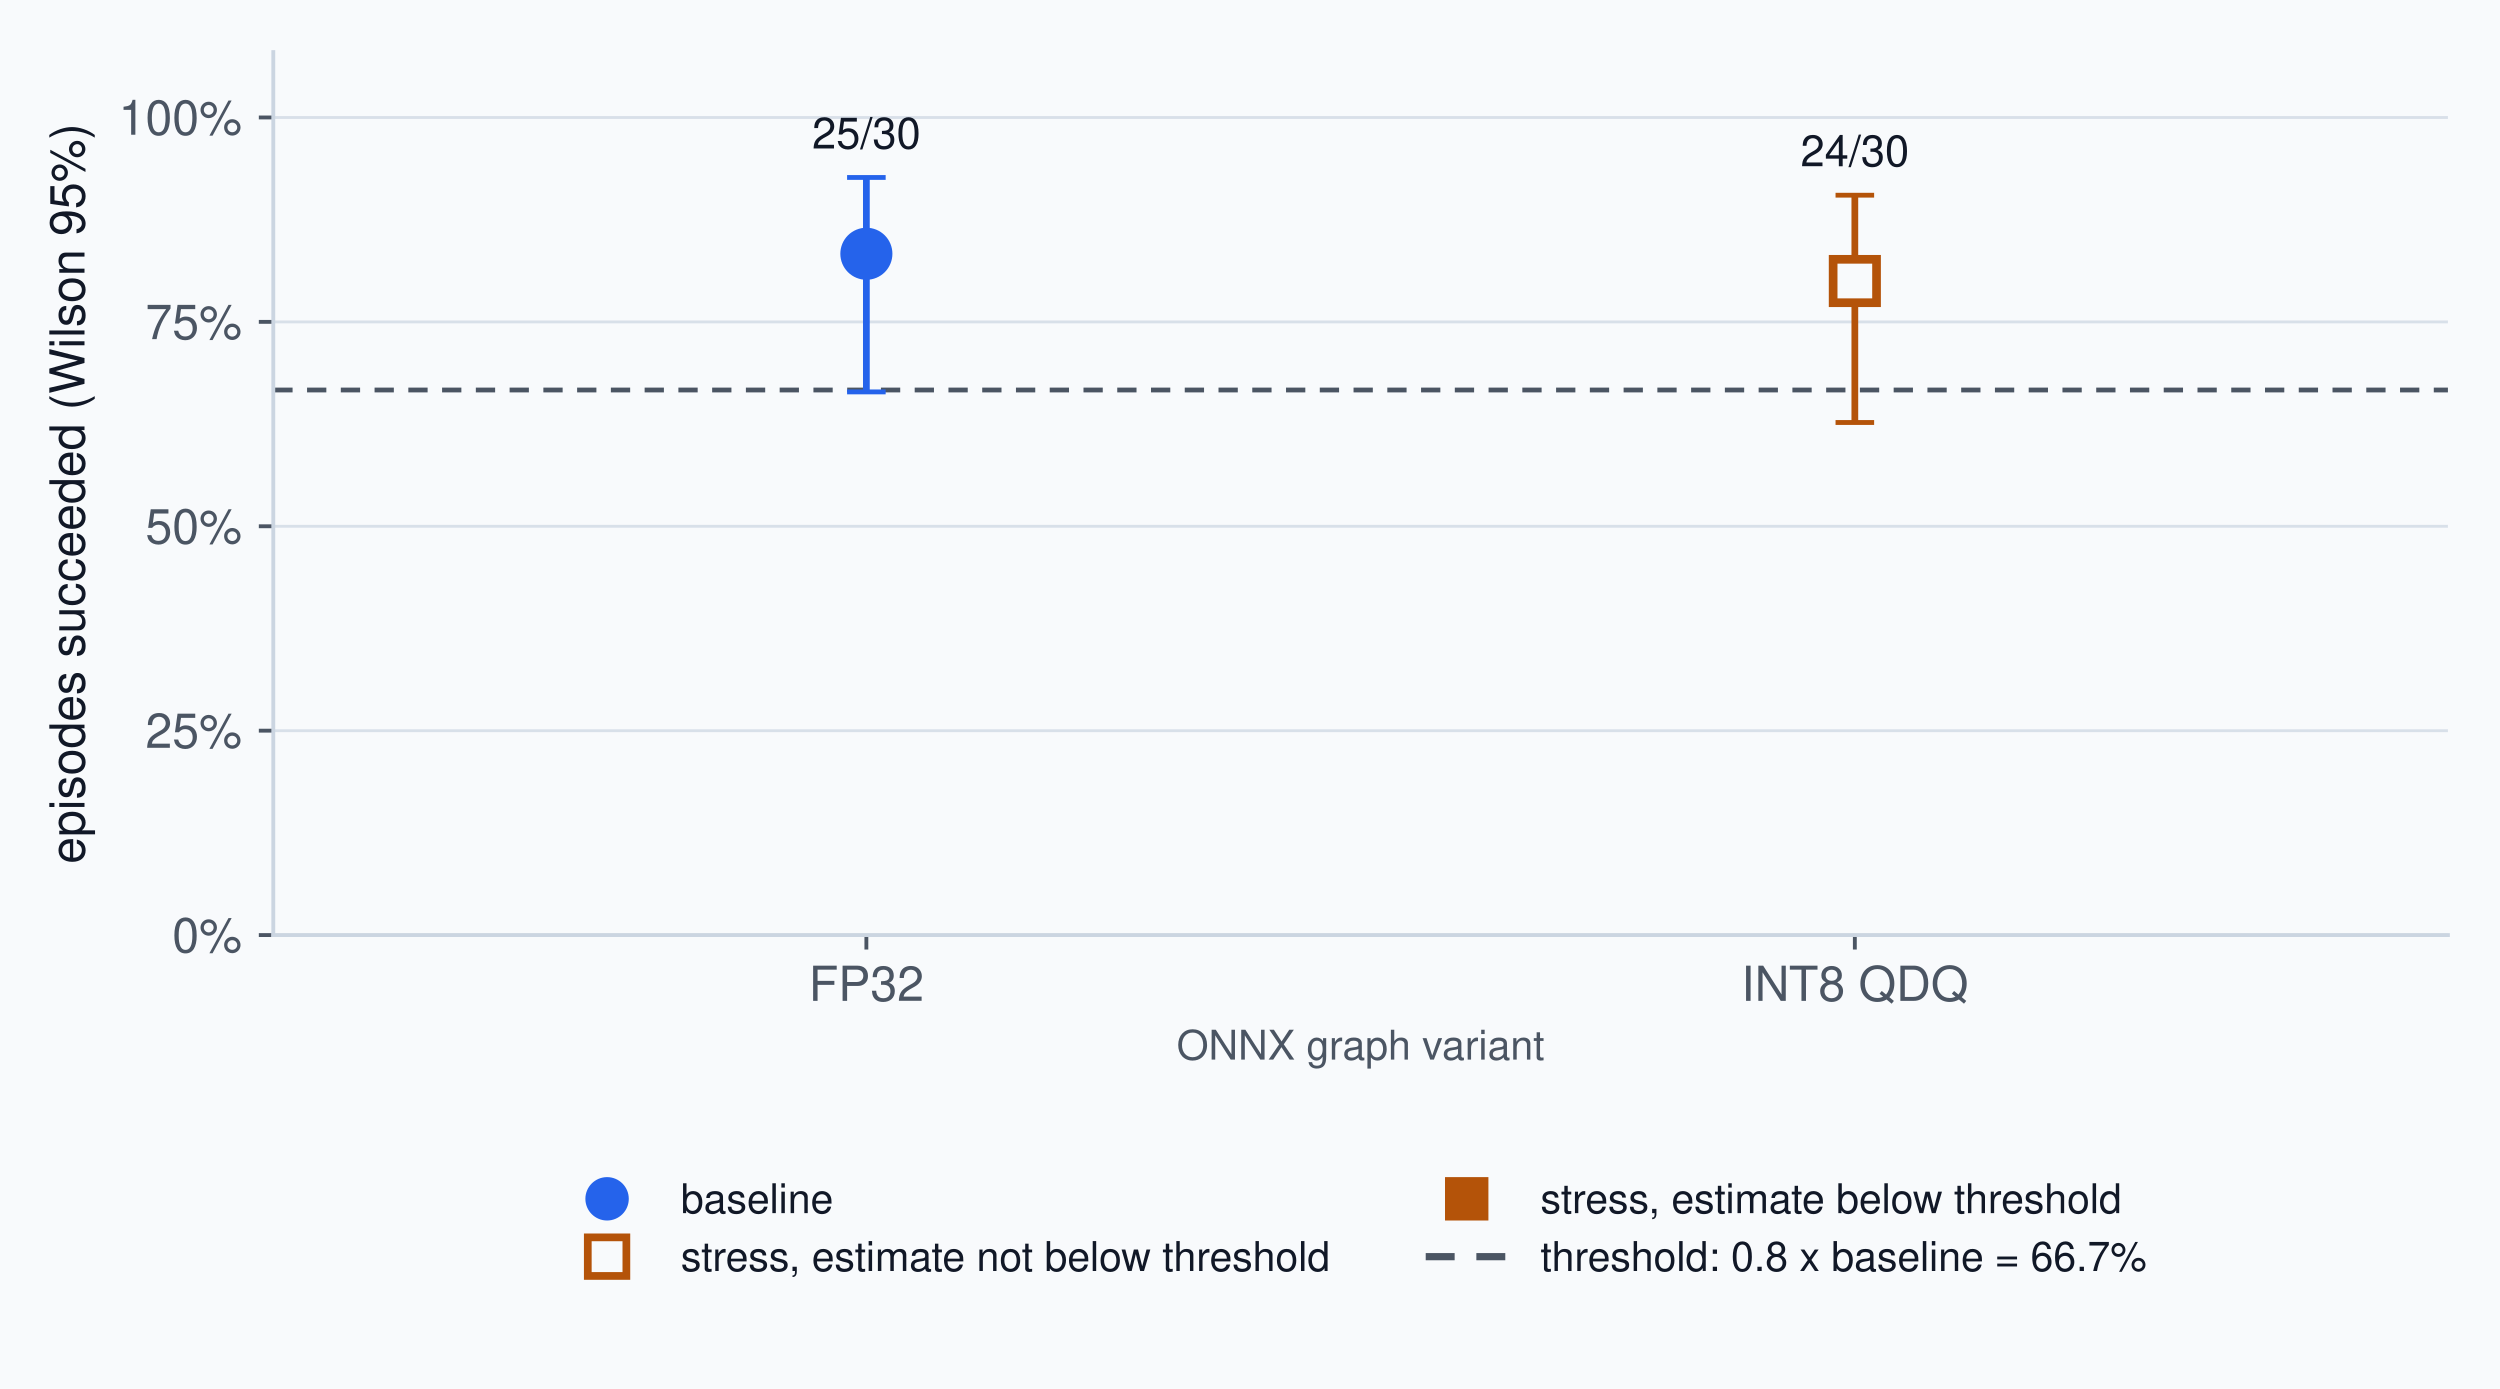
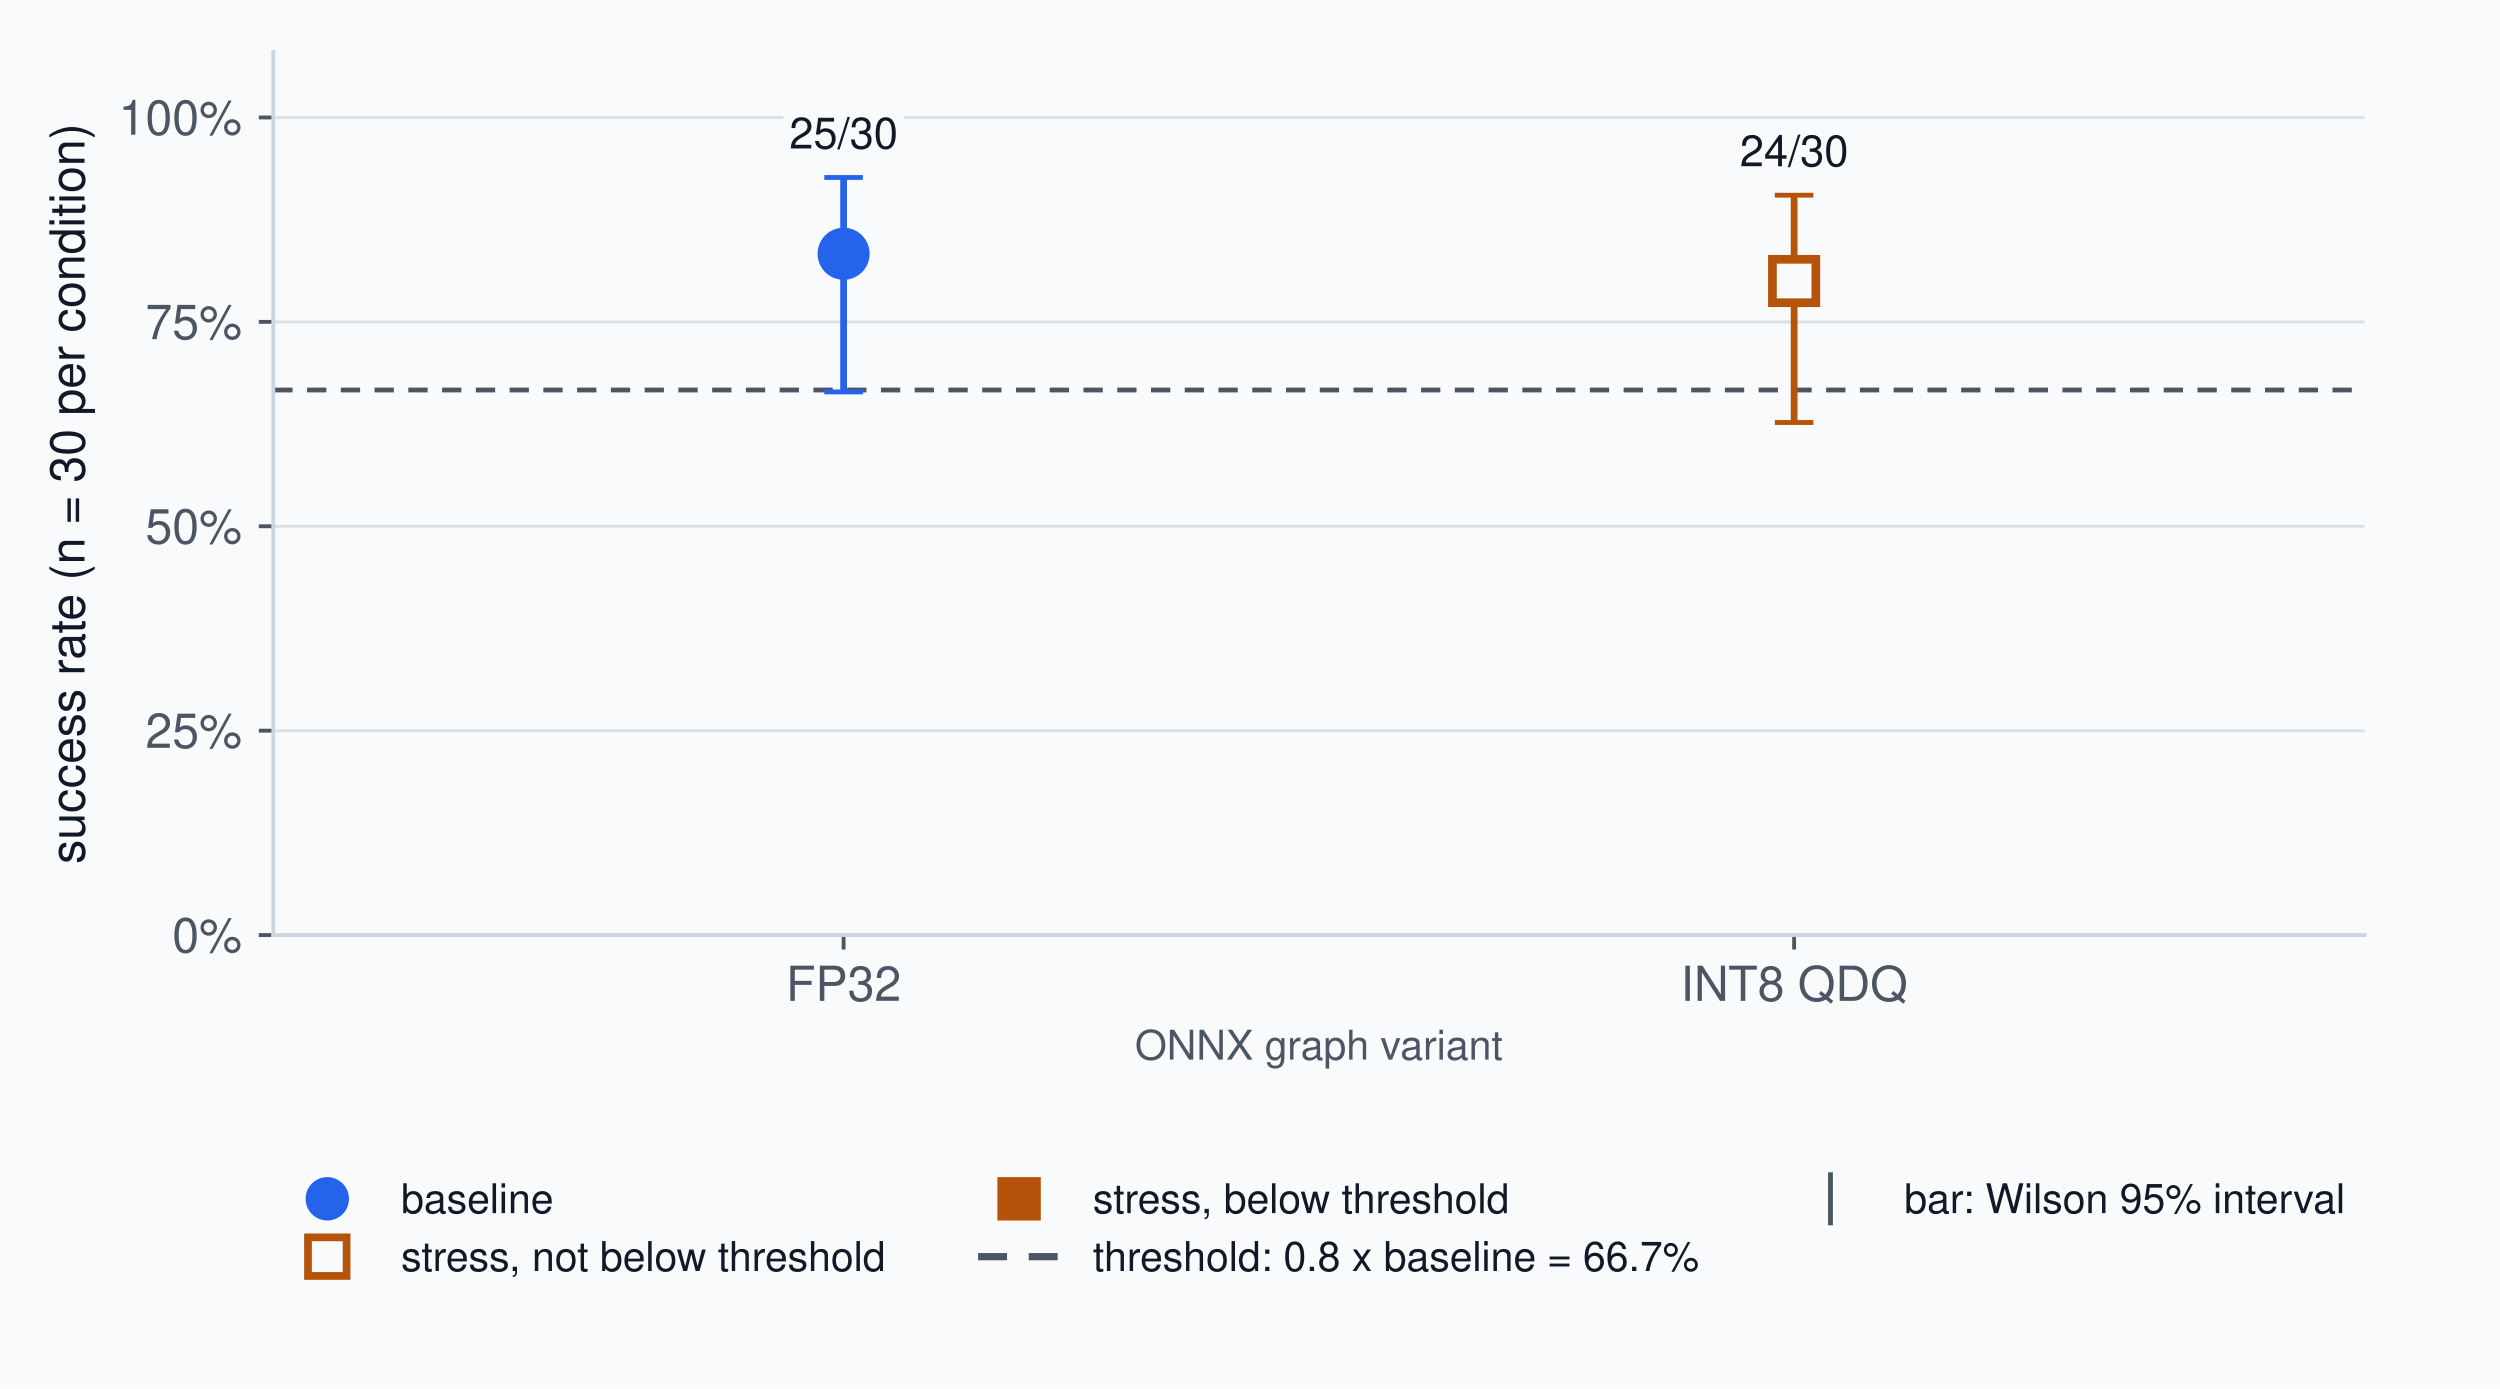
<svg xmlns="http://www.w3.org/2000/svg" xmlns:xlink="http://www.w3.org/1999/xlink" width="518.4pt" height="288pt" viewBox="0 0 518.4 288" version="1.1">
  <defs>
    <style type="text/css">*{stroke-linejoin: round; stroke-linecap: butt}</style>
  </defs>
  <g id="figure_1">
    <g id="patch_1">
      <path d="M 0 288  L 518.4 288  L 518.4 0  L 0 0  z " style="fill: #f8fafc" />
    </g>
    <g id="axes_1">
      <g id="patch_2">
-         <path d="M 56.67 193.898  L 507.6 193.898  L 507.6 10.8  L 56.67 10.8  z " style="fill: #f8fafc" />
+         <path d="M 56.67 193.898  L 490.29 193.898  L 490.29 10.8  L 56.67 10.8  z " style="fill: #f8fafc" />
      </g>
      <g id="matplotlib.axis_1">
        <g id="xtick_1">
          <g id="line2d_1">
            <defs>
              <path id="md98d8821e2" d="M 0 0  L 0 3  " style="stroke: #4b5563; stroke-width: 0.8" />
            </defs>
            <g>
-               <use xlink:href="#md98d8821e2" x="179.651" y="193.898" style="fill: #4b5563; stroke: #4b5563; stroke-width: 0.8" />
+               <use xlink:href="#md98d8821e2" x="174.93" y="193.898" style="fill: #4b5563; stroke: #4b5563; stroke-width: 0.8" />
            </g>
          </g>
          <g id="text_1">
-             <text style="font-size: 10px; font-family: 'Helvetica Neue', 'Helvetica', 'Arial', 'DejaVu Sans', sans-serif; text-anchor: middle; fill: #4b5563" x="179.651" y="207.538" transform="rotate(-0 179.6509 207.5382)">FP32</text>
+             <text style="font-size: 10px; font-family: 'Helvetica Neue', 'Helvetica', 'Arial', 'DejaVu Sans', sans-serif; text-anchor: middle; fill: #4b5563" x="174.93" y="207.538" transform="rotate(-0 174.93 207.5382)">FP32</text>
          </g>
        </g>
        <g id="xtick_2">
          <g id="line2d_2">
            <g>
-               <use xlink:href="#md98d8821e2" x="384.619" y="193.898" style="fill: #4b5563; stroke: #4b5563; stroke-width: 0.8" />
+               <use xlink:href="#md98d8821e2" x="372.03" y="193.898" style="fill: #4b5563; stroke: #4b5563; stroke-width: 0.8" />
            </g>
          </g>
          <g id="text_2">
-             <text style="font-size: 10px; font-family: 'Helvetica Neue', 'Helvetica', 'Arial', 'DejaVu Sans', sans-serif; text-anchor: middle; fill: #4b5563" x="384.619" y="207.538" transform="rotate(-0 384.6191 207.5382)">INT8 QDQ</text>
+             <text style="font-size: 10px; font-family: 'Helvetica Neue', 'Helvetica', 'Arial', 'DejaVu Sans', sans-serif; text-anchor: middle; fill: #4b5563" x="372.03" y="207.538" transform="rotate(-0 372.03 207.5382)">INT8 QDQ</text>
          </g>
        </g>
        <g id="text_3">
-           <text style="font-size: 8.5px; font-family: 'Helvetica Neue', 'Helvetica', 'Arial', 'DejaVu Sans', sans-serif; text-anchor: middle; fill: #4b5563" x="282.135" y="219.722" transform="rotate(-0 282.135 219.7215)">ONNX graph variant</text>
+           <text style="font-size: 8.5px; font-family: 'Helvetica Neue', 'Helvetica', 'Arial', 'DejaVu Sans', sans-serif; text-anchor: middle; fill: #4b5563" x="273.48" y="219.722" transform="rotate(-0 273.48 219.7215)">ONNX graph variant</text>
        </g>
      </g>
      <g id="matplotlib.axis_2">
        <g id="ytick_1">
          <g id="line2d_3">
-             <path d="M 56.67 193.898  L 507.6 193.898  " clip-path="url(#p712269ce7a)" style="fill: none; stroke: #cbd5e1; stroke-opacity: 0.7; stroke-width: 0.6; stroke-linecap: square" />
+             <path d="M 56.67 193.898  L 490.29 193.898  " clip-path="url(#p9b0ecbfd5b)" style="fill: none; stroke: #cbd5e1; stroke-opacity: 0.7; stroke-width: 0.6; stroke-linecap: square" />
          </g>
          <g id="line2d_4">
            <defs>
              <path id="mfa151f3f3b" d="M 0 0  L -3 0  " style="stroke: #4b5563; stroke-width: 0.8" />
            </defs>
            <g>
              <use xlink:href="#mfa151f3f3b" x="56.67" y="193.898" style="fill: #4b5563; stroke: #4b5563; stroke-width: 0.8" />
            </g>
          </g>
          <g id="text_4">
            <text style="font-size: 10px; font-family: 'Helvetica Neue', 'Helvetica', 'Arial', 'DejaVu Sans', sans-serif; text-anchor: end; fill: #4b5563" x="50.17" y="197.468" transform="rotate(-0 50.17 197.4679)">0%</text>
          </g>
        </g>
        <g id="ytick_2">
          <g id="line2d_5">
-             <path d="M 56.67 151.514  L 507.6 151.514  " clip-path="url(#p712269ce7a)" style="fill: none; stroke: #cbd5e1; stroke-opacity: 0.7; stroke-width: 0.6; stroke-linecap: square" />
+             <path d="M 56.67 151.514  L 490.29 151.514  " clip-path="url(#p9b0ecbfd5b)" style="fill: none; stroke: #cbd5e1; stroke-opacity: 0.7; stroke-width: 0.6; stroke-linecap: square" />
          </g>
          <g id="line2d_6">
            <g>
              <use xlink:href="#mfa151f3f3b" x="56.67" y="151.514" style="fill: #4b5563; stroke: #4b5563; stroke-width: 0.8" />
            </g>
          </g>
          <g id="text_5">
            <text style="font-size: 10px; font-family: 'Helvetica Neue', 'Helvetica', 'Arial', 'DejaVu Sans', sans-serif; text-anchor: end; fill: #4b5563" x="50.17" y="155.084" transform="rotate(-0 50.17 155.0842)">25%</text>
          </g>
        </g>
        <g id="ytick_3">
          <g id="line2d_7">
-             <path d="M 56.67 109.13  L 507.6 109.13  " clip-path="url(#p712269ce7a)" style="fill: none; stroke: #cbd5e1; stroke-opacity: 0.7; stroke-width: 0.6; stroke-linecap: square" />
+             <path d="M 56.67 109.13  L 490.29 109.13  " clip-path="url(#p9b0ecbfd5b)" style="fill: none; stroke: #cbd5e1; stroke-opacity: 0.7; stroke-width: 0.6; stroke-linecap: square" />
          </g>
          <g id="line2d_8">
            <g>
              <use xlink:href="#mfa151f3f3b" x="56.67" y="109.13" style="fill: #4b5563; stroke: #4b5563; stroke-width: 0.8" />
            </g>
          </g>
          <g id="text_6">
            <text style="font-size: 10px; font-family: 'Helvetica Neue', 'Helvetica', 'Arial', 'DejaVu Sans', sans-serif; text-anchor: end; fill: #4b5563" x="50.17" y="112.701" transform="rotate(-0 50.17 112.7005)">50%</text>
          </g>
        </g>
        <g id="ytick_4">
          <g id="line2d_9">
-             <path d="M 56.67 66.746  L 507.6 66.746  " clip-path="url(#p712269ce7a)" style="fill: none; stroke: #cbd5e1; stroke-opacity: 0.7; stroke-width: 0.6; stroke-linecap: square" />
+             <path d="M 56.67 66.746  L 490.29 66.746  " clip-path="url(#p9b0ecbfd5b)" style="fill: none; stroke: #cbd5e1; stroke-opacity: 0.7; stroke-width: 0.6; stroke-linecap: square" />
          </g>
          <g id="line2d_10">
            <g>
              <use xlink:href="#mfa151f3f3b" x="56.67" y="66.746" style="fill: #4b5563; stroke: #4b5563; stroke-width: 0.8" />
            </g>
          </g>
          <g id="text_7">
            <text style="font-size: 10px; font-family: 'Helvetica Neue', 'Helvetica', 'Arial', 'DejaVu Sans', sans-serif; text-anchor: end; fill: #4b5563" x="50.17" y="70.317" transform="rotate(-0 50.17 70.3168)">75%</text>
          </g>
        </g>
        <g id="ytick_5">
          <g id="line2d_11">
-             <path d="M 56.67 24.363  L 507.6 24.363  " clip-path="url(#p712269ce7a)" style="fill: none; stroke: #cbd5e1; stroke-opacity: 0.7; stroke-width: 0.6; stroke-linecap: square" />
+             <path d="M 56.67 24.363  L 490.29 24.363  " clip-path="url(#p9b0ecbfd5b)" style="fill: none; stroke: #cbd5e1; stroke-opacity: 0.7; stroke-width: 0.6; stroke-linecap: square" />
          </g>
          <g id="line2d_12">
            <g>
              <use xlink:href="#mfa151f3f3b" x="56.67" y="24.363" style="fill: #4b5563; stroke: #4b5563; stroke-width: 0.8" />
            </g>
          </g>
          <g id="text_8">
            <text style="font-size: 10px; font-family: 'Helvetica Neue', 'Helvetica', 'Arial', 'DejaVu Sans', sans-serif; text-anchor: end; fill: #4b5563" x="50.17" y="27.933" transform="rotate(-0 50.17 27.9331)">100%</text>
          </g>
        </g>
        <g id="text_9">
-           <text style="font-size: 10px; font-family: 'Helvetica Neue', 'Helvetica', 'Arial', 'DejaVu Sans', sans-serif; text-anchor: middle; fill: #111827" x="17.522" y="102.349" transform="rotate(-90 17.52156 102.3488)">episodes succeeded (Wilson 95%)</text>
+           <text style="font-size: 10px; font-family: 'Helvetica Neue', 'Helvetica', 'Arial', 'DejaVu Sans', sans-serif; text-anchor: middle; fill: #111827" x="17.522" y="102.349" transform="rotate(-90 17.52156 102.3488)">success rate (n = 30 per condition)</text>
        </g>
      </g>
      <g id="line2d_13">
-         <path d="M 56.67 80.874  L 507.6 80.874  " clip-path="url(#p712269ce7a)" style="fill: none; stroke-dasharray: 4,3; stroke-dashoffset: 0; stroke: #4b5563" />
+         <path d="M 56.67 80.874  L 490.29 80.874  " clip-path="url(#p9b0ecbfd5b)" style="fill: none; stroke-dasharray: 4,3; stroke-dashoffset: 0; stroke: #4b5563" />
      </g>
      <g id="LineCollection_1">
-         <path d="M 179.651 81.266  L 179.651 36.801  " clip-path="url(#p712269ce7a)" style="fill: none; stroke: #2563eb; stroke-width: 1.4" />
+         <path d="M 174.93 81.266  L 174.93 36.801  " clip-path="url(#p9b0ecbfd5b)" style="fill: none; stroke: #2563eb; stroke-width: 1.4" />
      </g>
      <g id="line2d_14">
        <defs>
          <path id="m6fc3dcf2f7" d="M 4 0  L -4 -0  " style="stroke: #2563eb" />
        </defs>
-         <g clip-path="url(#p712269ce7a)">
-           <use xlink:href="#m6fc3dcf2f7" x="179.651" y="81.266" style="fill: #1f77b4; stroke: #2563eb" />
+         <g clip-path="url(#p9b0ecbfd5b)">
+           <use xlink:href="#m6fc3dcf2f7" x="174.93" y="81.266" style="fill: #1f77b4; stroke: #2563eb" />
        </g>
      </g>
      <g id="line2d_15">
-         <g clip-path="url(#p712269ce7a)">
-           <use xlink:href="#m6fc3dcf2f7" x="179.651" y="36.801" style="fill: #1f77b4; stroke: #2563eb" />
+         <g clip-path="url(#p9b0ecbfd5b)">
+           <use xlink:href="#m6fc3dcf2f7" x="174.93" y="36.801" style="fill: #1f77b4; stroke: #2563eb" />
        </g>
      </g>
      <g id="line2d_16">
        <defs>
          <path id="m44b142923c" d="M 0 4.5  C 1.193 4.5 2.338 4.026 3.182 3.182  C 4.026 2.338 4.5 1.193 4.5 0  C 4.5 -1.193 4.026 -2.338 3.182 -3.182  C 2.338 -4.026 1.193 -4.5 0 -4.5  C -1.193 -4.5 -2.338 -4.026 -3.182 -3.182  C -4.026 -2.338 -4.5 -1.193 -4.5 0  C -4.5 1.193 -4.026 2.338 -3.182 3.182  C -2.338 4.026 -1.193 4.5 0 4.5  z " style="stroke: #2563eb; stroke-width: 1.8" />
        </defs>
-         <g clip-path="url(#p712269ce7a)">
-           <use xlink:href="#m44b142923c" x="179.651" y="52.619" style="fill: #2563eb; stroke: #2563eb; stroke-width: 1.8" />
+         <g clip-path="url(#p9b0ecbfd5b)">
+           <use xlink:href="#m44b142923c" x="174.93" y="52.619" style="fill: #2563eb; stroke: #2563eb; stroke-width: 1.8" />
        </g>
      </g>
      <g id="LineCollection_2">
-         <path d="M 384.619 87.609  L 384.619 40.477  " clip-path="url(#p712269ce7a)" style="fill: none; stroke: #b45309; stroke-width: 1.4" />
+         <path d="M 372.03 87.609  L 372.03 40.477  " clip-path="url(#p9b0ecbfd5b)" style="fill: none; stroke: #b45309; stroke-width: 1.4" />
      </g>
      <g id="line2d_17">
        <defs>
          <path id="m9e03931a04" d="M 4 0  L -4 -0  " style="stroke: #b45309" />
        </defs>
-         <g clip-path="url(#p712269ce7a)">
-           <use xlink:href="#m9e03931a04" x="384.619" y="87.609" style="fill: #1f77b4; stroke: #b45309" />
+         <g clip-path="url(#p9b0ecbfd5b)">
+           <use xlink:href="#m9e03931a04" x="372.03" y="87.609" style="fill: #1f77b4; stroke: #b45309" />
        </g>
      </g>
      <g id="line2d_18">
-         <g clip-path="url(#p712269ce7a)">
-           <use xlink:href="#m9e03931a04" x="384.619" y="40.477" style="fill: #1f77b4; stroke: #b45309" />
+         <g clip-path="url(#p9b0ecbfd5b)">
+           <use xlink:href="#m9e03931a04" x="372.03" y="40.477" style="fill: #1f77b4; stroke: #b45309" />
        </g>
      </g>
      <g id="line2d_19">
        <defs>
          <path id="ma40d769d75" d="M -4.5 4.5  L 4.5 4.5  L 4.5 -4.5  L -4.5 -4.5  z " style="stroke: #b45309; stroke-width: 1.8; stroke-linejoin: miter" />
        </defs>
-         <g clip-path="url(#p712269ce7a)">
-           <use xlink:href="#ma40d769d75" x="384.619" y="58.27" style="fill: #f8fafc; stroke: #b45309; stroke-width: 1.8; stroke-linejoin: miter" />
+         <g clip-path="url(#p9b0ecbfd5b)">
+           <use xlink:href="#ma40d769d75" x="372.03" y="58.27" style="fill: #f8fafc; stroke: #b45309; stroke-width: 1.8; stroke-linejoin: miter" />
        </g>
      </g>
      <g id="patch_3">
        <path d="M 56.67 193.898  L 56.67 10.8  " style="fill: none; stroke: #cbd5e1; stroke-width: 0.8; stroke-linejoin: miter; stroke-linecap: square" />
      </g>
      <g id="patch_4">
-         <path d="M 56.67 193.898  L 507.6 193.898  " style="fill: none; stroke: #cbd5e1; stroke-width: 0.8; stroke-linejoin: miter; stroke-linecap: square" />
+         <path d="M 56.67 193.898  L 490.29 193.898  " style="fill: none; stroke: #cbd5e1; stroke-width: 0.8; stroke-linejoin: miter; stroke-linecap: square" />
      </g>
      <g id="text_10">
-         <text style="font-size: 9px; font-family: 'Helvetica Neue', 'Helvetica', 'Arial', 'DejaVu Sans', sans-serif; text-anchor: middle; fill: #111827" x="179.651" y="30.801" transform="rotate(-0 179.6509 30.80078)">25/30</text>
+         <g id="patch_5">
+           <path d="M 162.435 33.564  L 187.425 33.564  L 187.425 23.384  L 162.435 23.384  z " style="fill: #f8fafc" />
+         </g>
+         <text style="font-size: 9px; font-family: 'Helvetica Neue', 'Helvetica', 'Arial', 'DejaVu Sans', sans-serif; text-anchor: middle; fill: #111827" x="174.93" y="30.801" transform="rotate(-0 174.93 30.80078)">25/30</text>
      </g>
      <g id="text_11">
-         <text style="font-size: 9px; font-family: 'Helvetica Neue', 'Helvetica', 'Arial', 'DejaVu Sans', sans-serif; text-anchor: middle; fill: #111827" x="384.619" y="34.477" transform="rotate(-0 384.6191 34.47725)">24/30</text>
+         <g id="patch_6">
+           <path d="M 359.535 37.241  L 384.525 37.241  L 384.525 27.061  L 359.535 27.061  z " style="fill: #f8fafc" />
+         </g>
+         <text style="font-size: 9px; font-family: 'Helvetica Neue', 'Helvetica', 'Arial', 'DejaVu Sans', sans-serif; text-anchor: middle; fill: #111827" x="372.03" y="34.477" transform="rotate(-0 372.03 34.47725)">24/30</text>
      </g>
      <g id="legend_1">
        <g id="line2d_20">
          <defs>
            <path id="m25a2189eb6" d="M 0 4  C 1.061 4 2.078 3.579 2.828 2.828  C 3.579 2.078 4 1.061 4 0  C 4 -1.061 3.579 -2.078 2.828 -2.828  C 2.078 -3.579 1.061 -4 0 -4  C -1.061 -4 -2.078 -3.579 -2.828 -2.828  C -3.579 -2.078 -4 -1.061 -4 0  C -4 1.061 -3.579 2.078 -2.828 2.828  C -2.078 3.579 -1.061 4 0 4  z " style="stroke: #2563eb" />
          </defs>
          <g>
-             <use xlink:href="#m25a2189eb6" x="125.884" y="248.586" style="fill: #2563eb; stroke: #2563eb" />
+             <use xlink:href="#m25a2189eb6" x="67.867" y="248.586" style="fill: #2563eb; stroke: #2563eb" />
          </g>
        </g>
        <g id="text_12">
-           <text style="font-size: 8.5px; font-family: 'Helvetica Neue', 'Helvetica', 'Arial', 'DejaVu Sans', sans-serif; text-anchor: start; fill: #111827" x="141.184" y="251.561" transform="rotate(-0 141.1844 251.5606)">baseline</text>
+           <text style="font-size: 8.5px; font-family: 'Helvetica Neue', 'Helvetica', 'Arial', 'DejaVu Sans', sans-serif; text-anchor: start; fill: #111827" x="83.167" y="251.561" transform="rotate(-0 83.16699 251.5606)">baseline</text>
        </g>
        <g id="line2d_21">
          <defs>
            <path id="m221e677f27" d="M -4 4  L 4 4  L 4 -4  L -4 -4  z " style="stroke: #b45309; stroke-width: 1.6; stroke-linejoin: miter" />
          </defs>
          <g>
-             <use xlink:href="#m221e677f27" x="125.884" y="260.58" style="fill: #f8fafc; stroke: #b45309; stroke-width: 1.6; stroke-linejoin: miter" />
+             <use xlink:href="#m221e677f27" x="67.867" y="260.58" style="fill: #f8fafc; stroke: #b45309; stroke-width: 1.6; stroke-linejoin: miter" />
          </g>
        </g>
        <g id="text_13">
-           <text style="font-size: 8.5px; font-family: 'Helvetica Neue', 'Helvetica', 'Arial', 'DejaVu Sans', sans-serif; text-anchor: start; fill: #111827" x="141.184" y="263.555" transform="rotate(-0 141.1844 263.5549)">stress, estimate not below threshold</text>
+           <text style="font-size: 8.5px; font-family: 'Helvetica Neue', 'Helvetica', 'Arial', 'DejaVu Sans', sans-serif; text-anchor: start; fill: #111827" x="83.167" y="263.555" transform="rotate(-0 83.16699 263.5549)">stress, not below threshold</text>
        </g>
        <g id="line2d_22">
          <defs>
            <path id="me3cb766ae5" d="M -4 4  L 4 4  L 4 -4  L -4 -4  z " style="stroke: #b45309; stroke-linejoin: miter" />
          </defs>
          <g>
-             <use xlink:href="#me3cb766ae5" x="304.137" y="248.586" style="fill: #b45309; stroke: #b45309; stroke-linejoin: miter" />
+             <use xlink:href="#me3cb766ae5" x="211.32" y="248.586" style="fill: #b45309; stroke: #b45309; stroke-linejoin: miter" />
          </g>
        </g>
        <g id="text_14">
-           <text style="font-size: 8.5px; font-family: 'Helvetica Neue', 'Helvetica', 'Arial', 'DejaVu Sans', sans-serif; text-anchor: start; fill: #111827" x="319.437" y="251.561" transform="rotate(-0 319.4374 251.5606)">stress, estimate below threshold</text>
+           <text style="font-size: 8.5px; font-family: 'Helvetica Neue', 'Helvetica', 'Arial', 'DejaVu Sans', sans-serif; text-anchor: start; fill: #111827" x="226.62" y="251.561" transform="rotate(-0 226.6204 251.5606)">stress, below threshold</text>
        </g>
        <g id="line2d_23">
-           <path d="M 295.637 260.58  L 304.137 260.58  L 312.637 260.58  " style="fill: none; stroke-dasharray: 6,4.5; stroke-dashoffset: 0; stroke: #4b5563; stroke-width: 1.5" />
+           <path d="M 202.82 260.58  L 211.32 260.58  L 219.82 260.58  " style="fill: none; stroke-dasharray: 6,4.5; stroke-dashoffset: 0; stroke: #4b5563; stroke-width: 1.5" />
        </g>
        <g id="text_15">
-           <text style="font-size: 8.5px; font-family: 'Helvetica Neue', 'Helvetica', 'Arial', 'DejaVu Sans', sans-serif; text-anchor: start; fill: #111827" x="319.437" y="263.555" transform="rotate(-0 319.4374 263.5549)">threshold: 0.8 x baseline = 66.7%</text>
+           <text style="font-size: 8.5px; font-family: 'Helvetica Neue', 'Helvetica', 'Arial', 'DejaVu Sans', sans-serif; text-anchor: start; fill: #111827" x="226.62" y="263.555" transform="rotate(-0 226.6204 263.5549)">threshold: 0.8 x baseline = 66.7%</text>
+         </g>
+         <g id="line2d_24">
+           <defs>
+             <path id="mb703ac63ce" d="M 0 5.5  L 0 -5.5  " style="stroke: #4b5563" />
+           </defs>
+           <g>
+             <use xlink:href="#mb703ac63ce" x="379.569" y="248.586" style="fill: #4b5563; stroke: #4b5563" />
+           </g>
+         </g>
+         <g id="text_16">
+           <text style="font-size: 8.5px; font-family: 'Helvetica Neue', 'Helvetica', 'Arial', 'DejaVu Sans', sans-serif; text-anchor: start; fill: #111827" x="394.869" y="251.561" transform="rotate(-0 394.8686 251.5606)">bar: Wilson 95% interval</text>
        </g>
      </g>
    </g>
  </g>
  <defs>
-     <clipPath id="p712269ce7a">
-       <rect x="56.67" y="10.8" width="450.93" height="183.098" />
+     <clipPath id="p9b0ecbfd5b">
+       <rect x="56.67" y="10.8" width="433.62" height="183.098" />
    </clipPath>
  </defs>
</svg>
